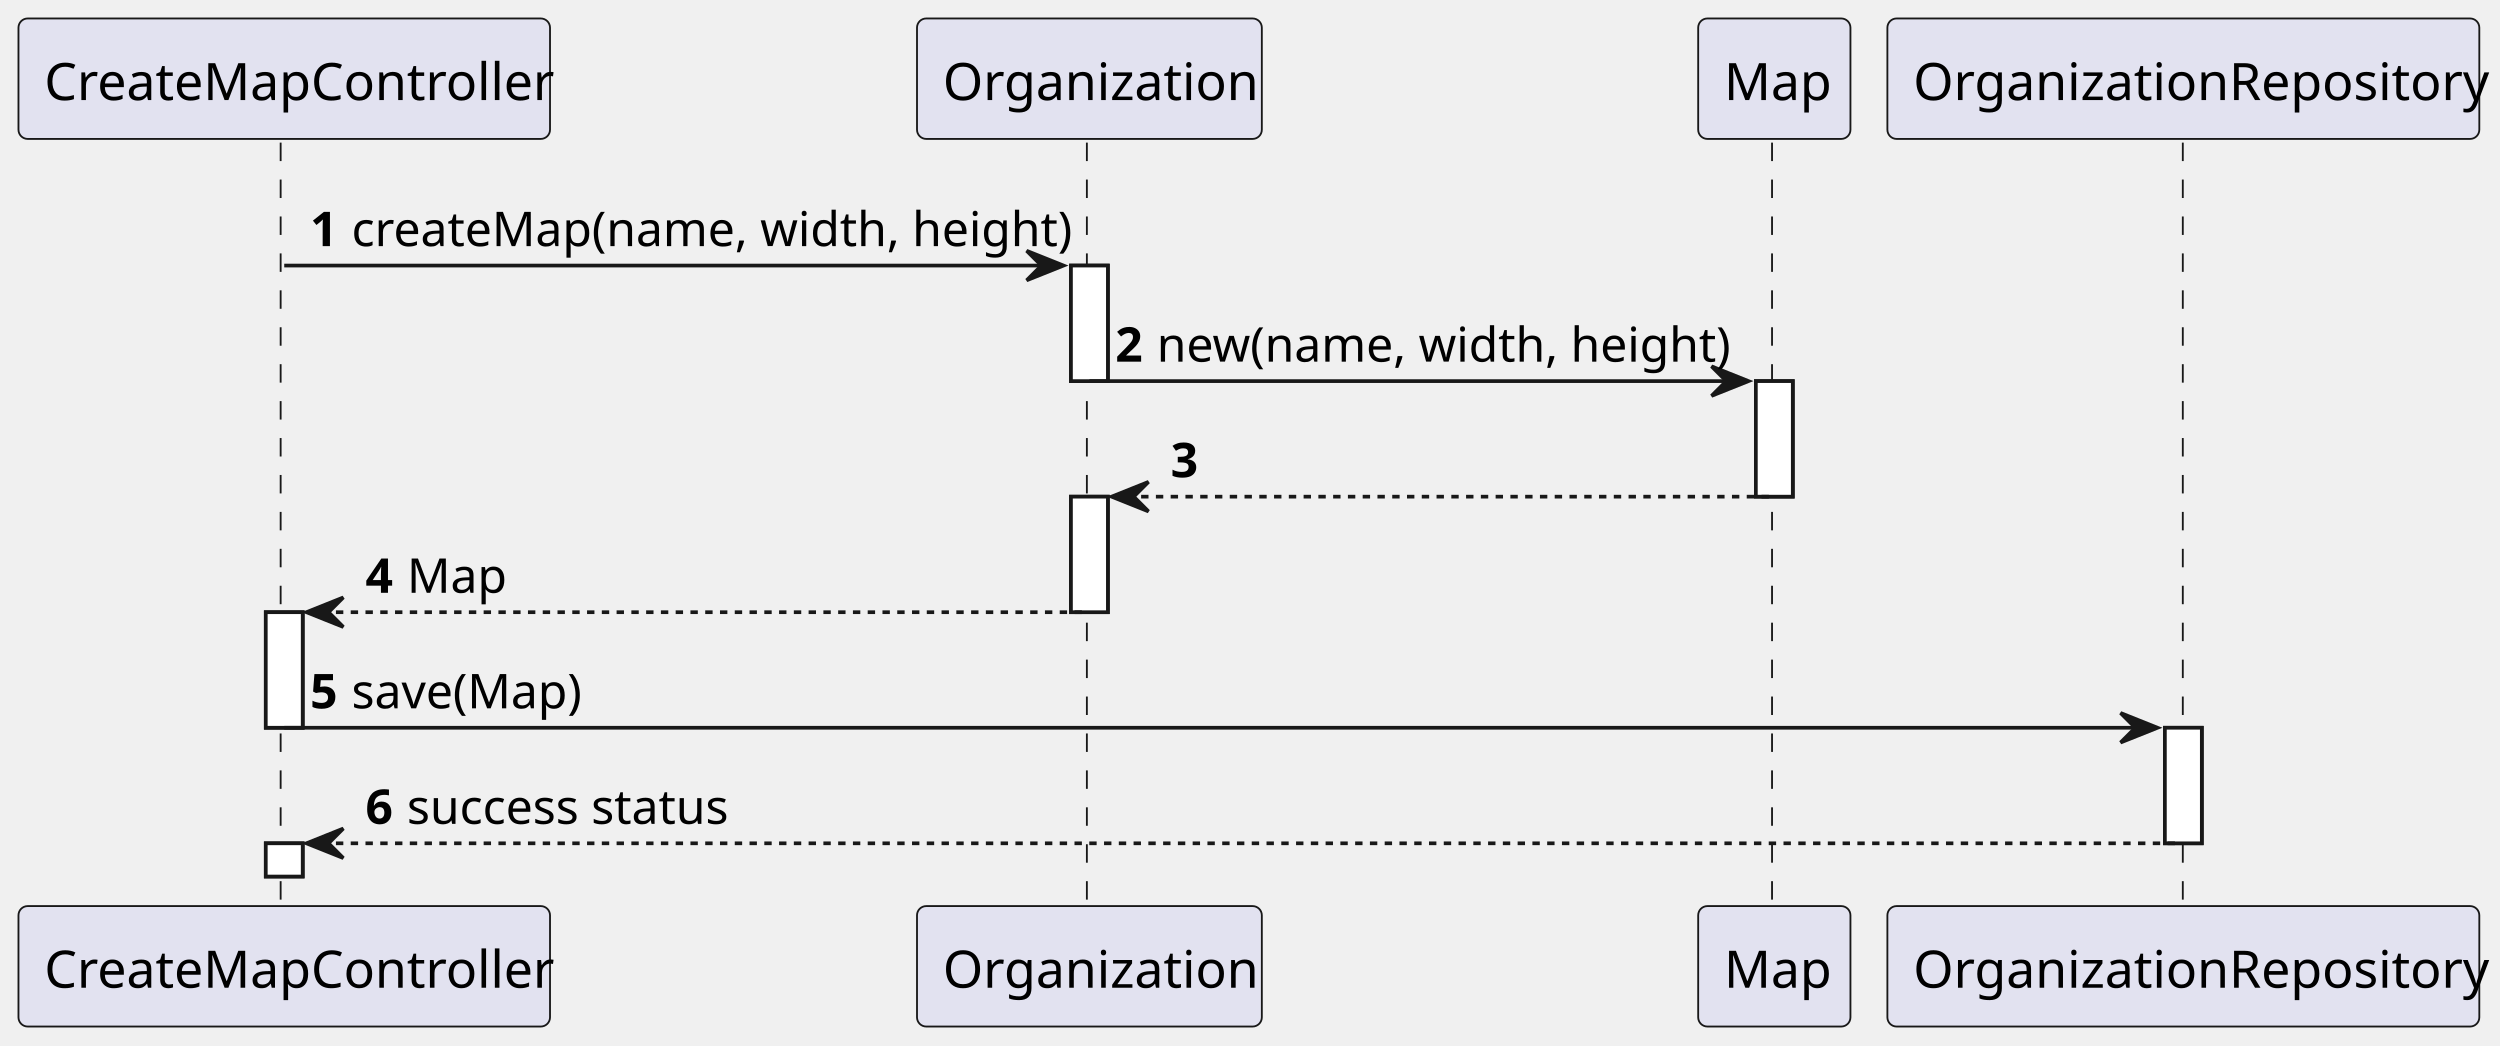
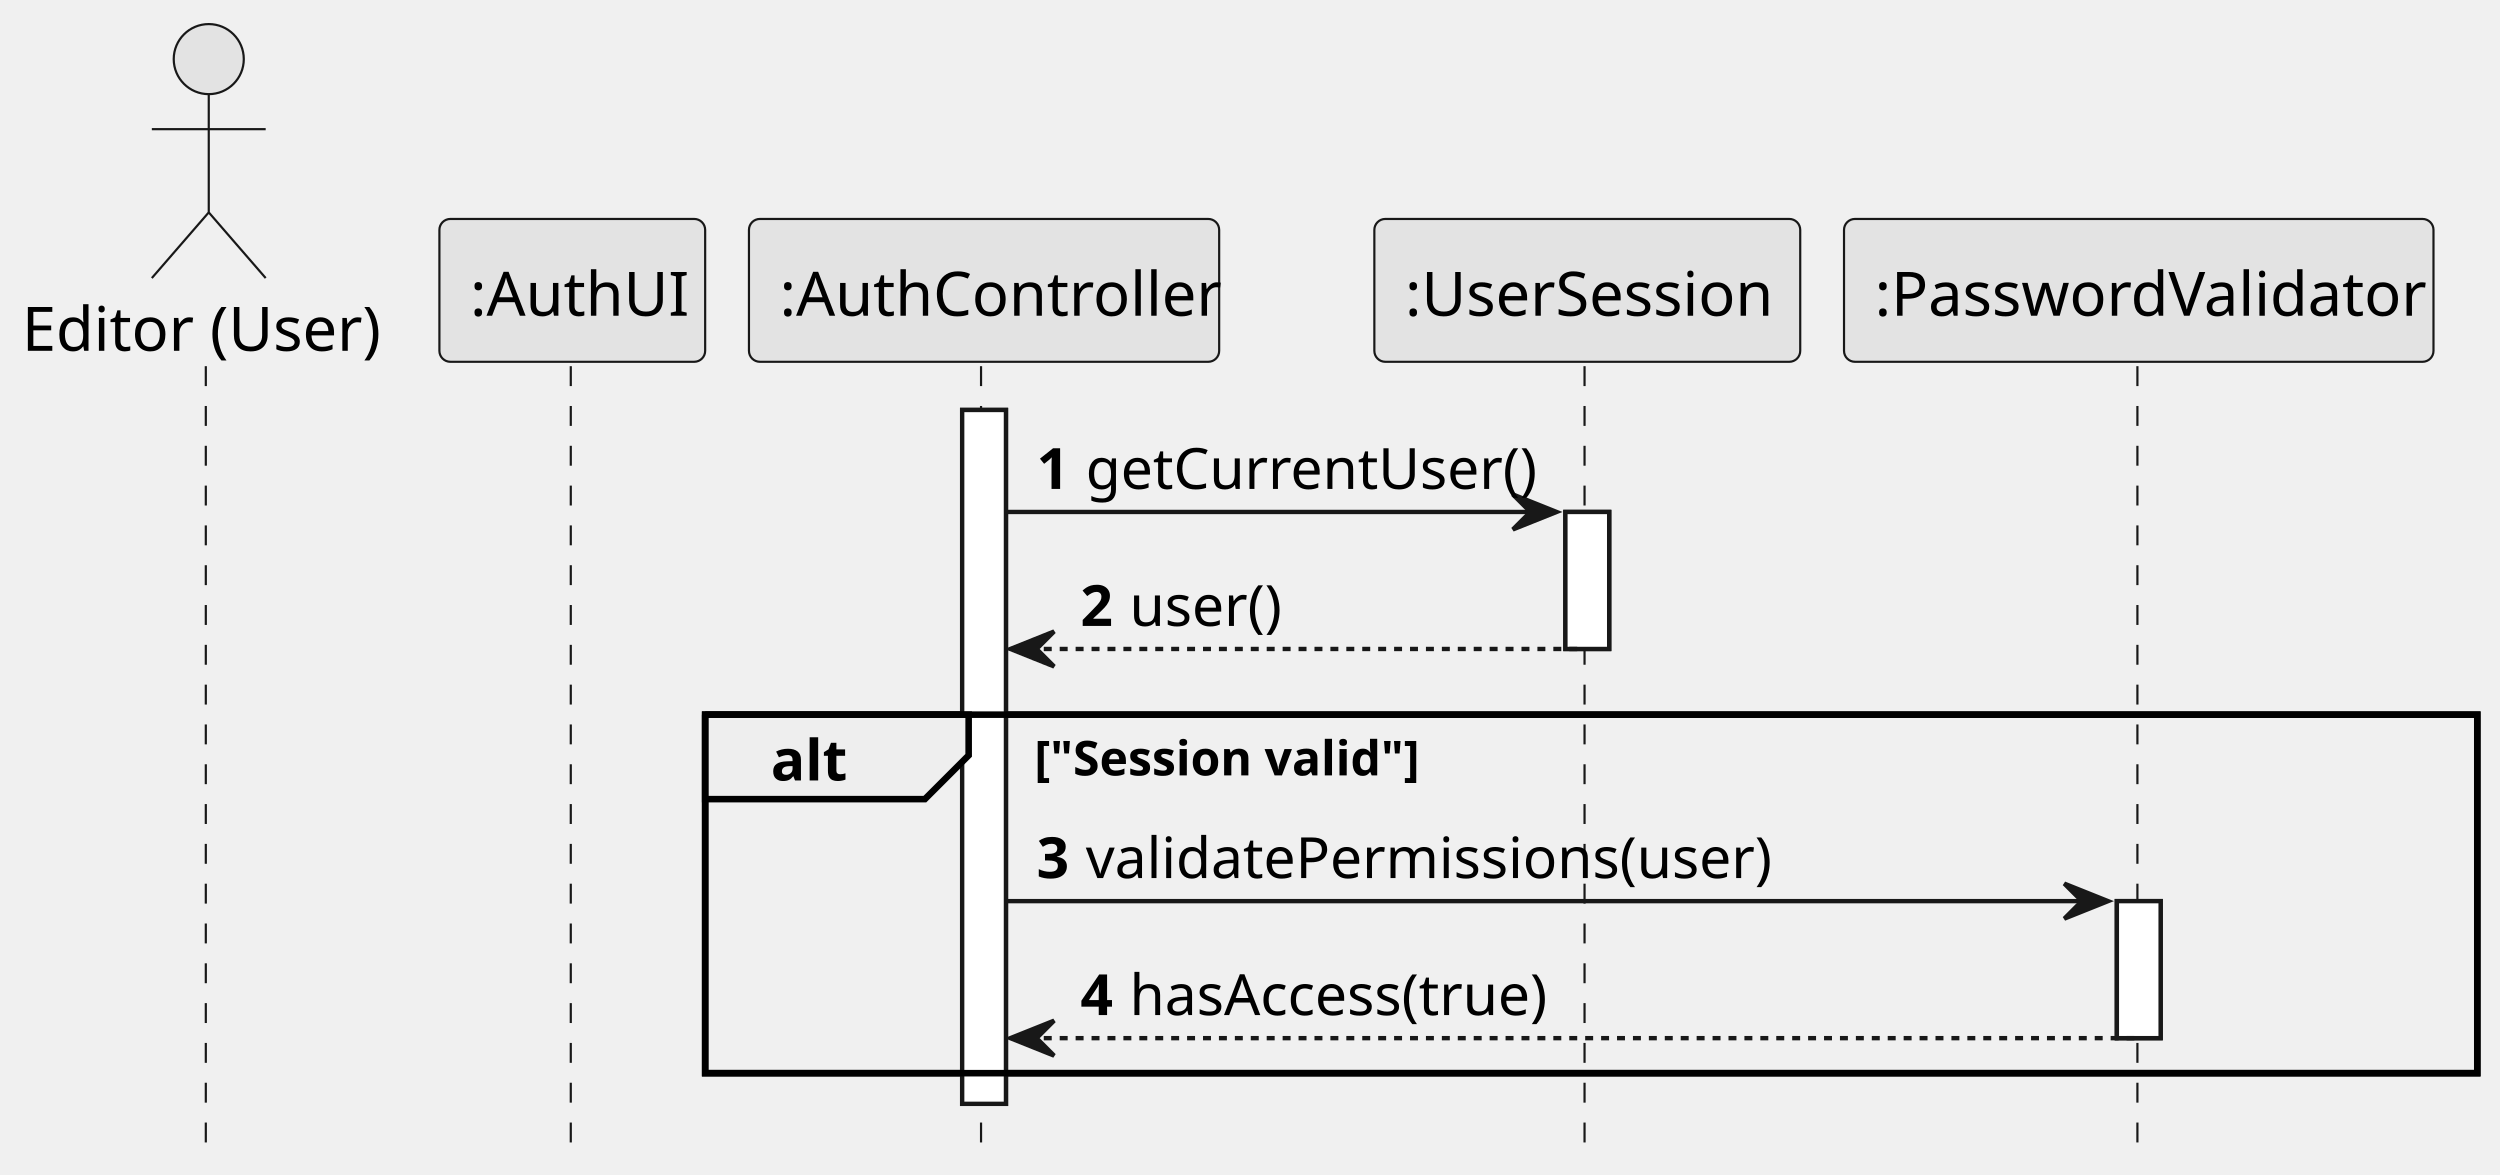
- <svg xmlns="http://www.w3.org/2000/svg" contentStyleType="text/css" height="283px" preserveAspectRatio="none" style="width:677px;height:283px;background:#FFFFFF;" version="1.1" viewBox="0 0 677 283" width="677px" zoomAndPan="magnify">
+ <svg xmlns="http://www.w3.org/2000/svg" contentStyleType="text/css" height="295.9px" preserveAspectRatio="none" style="width:628px;height:295px;background:#FFFFFF;" version="1.1" viewBox="0 0 628 295" width="628.1px" zoomAndPan="magnify">
  <defs />
  <g>
-     <rect fill="#FFFFFF" height="31.291" style="stroke:#181818;stroke-width:1.0;" width="10" x="71.972" y="165.785" />
-     <rect fill="#FFFFFF" height="9" style="stroke:#181818;stroke-width:1.0;" width="10" x="71.972" y="228.367" />
-     <rect fill="#FFFFFF" height="31.291" style="stroke:#181818;stroke-width:1.0;" width="10" x="290.015" y="71.912" />
-     <rect fill="#FFFFFF" height="31.291" style="stroke:#181818;stroke-width:1.0;" width="10" x="290.015" y="134.494" />
-     <rect fill="#FFFFFF" height="31.291" style="stroke:#181818;stroke-width:1.0;" width="10" x="475.485" y="103.203" />
-     <rect fill="#FFFFFF" height="31.291" style="stroke:#181818;stroke-width:1.0;" width="10" x="586.25" y="197.076" />
-     <line style="stroke:#181818;stroke-width:0.5;stroke-dasharray:5.0,5.0;" x1="76" x2="76" y1="38.621" y2="246.367" />
-     <line style="stroke:#181818;stroke-width:0.5;stroke-dasharray:5.0,5.0;" x1="294.325" x2="294.325" y1="38.621" y2="246.367" />
-     <line style="stroke:#181818;stroke-width:0.5;stroke-dasharray:5.0,5.0;" x1="479.868" x2="479.868" y1="38.621" y2="246.367" />
-     <line style="stroke:#181818;stroke-width:0.5;stroke-dasharray:5.0,5.0;" x1="591.102" x2="591.102" y1="38.621" y2="246.367" />
-     <rect fill="#E2E2F0" height="32.621" rx="2.5" ry="2.5" style="stroke:#181818;stroke-width:0.5;" width="143.944" x="5" y="5" />
-     <text fill="#000000" font-family="sans-serif" font-size="14" lengthAdjust="spacing" textLength="129.944" x="12" y="27.107">CreateMapController</text>
-     <rect fill="#E2E2F0" height="32.621" rx="2.5" ry="2.5" style="stroke:#181818;stroke-width:0.5;" width="143.944" x="5" y="245.367" />
-     <text fill="#000000" font-family="sans-serif" font-size="14" lengthAdjust="spacing" textLength="129.944" x="12" y="267.475">CreateMapController</text>
-     <rect fill="#E2E2F0" height="32.621" rx="2.5" ry="2.5" style="stroke:#181818;stroke-width:0.5;" width="93.379" x="248.325" y="5" />
-     <text fill="#000000" font-family="sans-serif" font-size="14" lengthAdjust="spacing" textLength="79.379" x="255.325" y="27.107">Organization</text>
-     <rect fill="#E2E2F0" height="32.621" rx="2.5" ry="2.5" style="stroke:#181818;stroke-width:0.5;" width="93.379" x="248.325" y="245.367" />
-     <text fill="#000000" font-family="sans-serif" font-size="14" lengthAdjust="spacing" textLength="79.379" x="255.325" y="267.475">Organization</text>
-     <rect fill="#E2E2F0" height="32.621" rx="2.5" ry="2.5" style="stroke:#181818;stroke-width:0.5;" width="41.234" x="459.868" y="5" />
-     <text fill="#000000" font-family="sans-serif" font-size="14" lengthAdjust="spacing" textLength="27.234" x="466.868" y="27.107">Map</text>
-     <rect fill="#E2E2F0" height="32.621" rx="2.5" ry="2.5" style="stroke:#181818;stroke-width:0.5;" width="41.234" x="459.868" y="245.367" />
-     <text fill="#000000" font-family="sans-serif" font-size="14" lengthAdjust="spacing" textLength="27.234" x="466.868" y="267.475">Map</text>
-     <rect fill="#E2E2F0" height="32.621" rx="2.5" ry="2.5" style="stroke:#181818;stroke-width:0.5;" width="160.296" x="511.103" y="5" />
-     <text fill="#000000" font-family="sans-serif" font-size="14" lengthAdjust="spacing" textLength="146.296" x="518.102" y="27.107">OrganizationRepository</text>
-     <rect fill="#E2E2F0" height="32.621" rx="2.5" ry="2.5" style="stroke:#181818;stroke-width:0.5;" width="160.296" x="511.103" y="245.367" />
-     <text fill="#000000" font-family="sans-serif" font-size="14" lengthAdjust="spacing" textLength="146.296" x="518.102" y="267.475">OrganizationRepository</text>
-     <rect fill="#FFFFFF" height="31.291" style="stroke:#181818;stroke-width:1.0;" width="10" x="71.972" y="165.785" />
-     <rect fill="#FFFFFF" height="9" style="stroke:#181818;stroke-width:1.0;" width="10" x="71.972" y="228.367" />
-     <rect fill="#FFFFFF" height="31.291" style="stroke:#181818;stroke-width:1.0;" width="10" x="290.015" y="71.912" />
-     <rect fill="#FFFFFF" height="31.291" style="stroke:#181818;stroke-width:1.0;" width="10" x="290.015" y="134.494" />
-     <rect fill="#FFFFFF" height="31.291" style="stroke:#181818;stroke-width:1.0;" width="10" x="475.485" y="103.203" />
-     <rect fill="#FFFFFF" height="31.291" style="stroke:#181818;stroke-width:1.0;" width="10" x="586.25" y="197.076" />
-     <polygon fill="#181818" points="278.015,67.912,288.015,71.912,278.015,75.912,282.015,71.912" style="stroke:#181818;stroke-width:1.0;" />
-     <line style="stroke:#181818;stroke-width:1.0;" x1="76.972" x2="284.015" y1="71.912" y2="71.912" />
-     <text fill="#000000" font-family="sans-serif" font-size="13" font-weight="bold" lengthAdjust="spacing" textLength="7.23" x="83.972" y="66.649">1</text>
-     <text fill="#000000" font-family="sans-serif" font-size="13" lengthAdjust="spacing" textLength="182.812" x="95.202" y="66.649">createMap(name, width, height)</text>
-     <polygon fill="#181818" points="463.485,99.203,473.485,103.203,463.485,107.203,467.485,103.203" style="stroke:#181818;stroke-width:1.0;" />
-     <line style="stroke:#181818;stroke-width:1.0;" x1="295.015" x2="469.485" y1="103.203" y2="103.203" />
-     <text fill="#000000" font-family="sans-serif" font-size="13" font-weight="bold" lengthAdjust="spacing" textLength="7.23" x="302.015" y="97.94">2</text>
-     <text fill="#000000" font-family="sans-serif" font-size="13" lengthAdjust="spacing" textLength="145.241" x="313.245" y="97.94">new(name, width, height)</text>
-     <polygon fill="#181818" points="311.015,130.494,301.015,134.494,311.015,138.494,307.015,134.494" style="stroke:#181818;stroke-width:1.0;" />
-     <line style="stroke:#181818;stroke-width:1.0;stroke-dasharray:2.0,2.0;" x1="305.015" x2="479.485" y1="134.494" y2="134.494" />
-     <text fill="#000000" font-family="sans-serif" font-size="13" font-weight="bold" lengthAdjust="spacing" textLength="7.23" x="317.015" y="129.231">3</text>
-     <text fill="#000000" font-family="sans-serif" font-size="13" lengthAdjust="spacing" textLength="3.612" x="328.245" y="129.231"> </text>
-     <polygon fill="#181818" points="92.972,161.785,82.972,165.785,92.972,169.785,88.972,165.785" style="stroke:#181818;stroke-width:1.0;" />
-     <line style="stroke:#181818;stroke-width:1.0;stroke-dasharray:2.0,2.0;" x1="86.972" x2="294.015" y1="165.785" y2="165.785" />
-     <text fill="#000000" font-family="sans-serif" font-size="13" font-weight="bold" lengthAdjust="spacing" textLength="7.23" x="98.972" y="160.523">4</text>
-     <text fill="#000000" font-family="sans-serif" font-size="13" lengthAdjust="spacing" textLength="25.289" x="110.202" y="160.523">Map</text>
-     <polygon fill="#181818" points="574.25,193.076,584.25,197.076,574.25,201.076,578.25,197.076" style="stroke:#181818;stroke-width:1.0;" />
-     <line style="stroke:#181818;stroke-width:1.0;" x1="76.972" x2="580.25" y1="197.076" y2="197.076" />
-     <text fill="#000000" font-family="sans-serif" font-size="13" font-weight="bold" lengthAdjust="spacing" textLength="7.23" x="83.972" y="191.814">5</text>
-     <text fill="#000000" font-family="sans-serif" font-size="13" lengthAdjust="spacing" textLength="61.407" x="95.202" y="191.814">save(Map)</text>
-     <polygon fill="#181818" points="92.972,224.367,82.972,228.367,92.972,232.367,88.972,228.367" style="stroke:#181818;stroke-width:1.0;" />
-     <line style="stroke:#181818;stroke-width:1.0;stroke-dasharray:2.0,2.0;" x1="86.972" x2="590.25" y1="228.367" y2="228.367" />
-     <text fill="#000000" font-family="sans-serif" font-size="13" font-weight="bold" lengthAdjust="spacing" textLength="7.23" x="98.972" y="223.105">6</text>
-     <text fill="#000000" font-family="sans-serif" font-size="13" lengthAdjust="spacing" textLength="85.255" x="110.202" y="223.105">success status</text>
+     <rect fill="#FFFFFF" height="174.301" style="stroke:#181818;stroke-width:1.1;" width="11" x="241.696" y="102.983" />
+     <rect fill="#FFFFFF" height="34.42" style="stroke:#181818;stroke-width:1.1;" width="11" x="393.227" y="128.603" />
+     <rect fill="#FFFFFF" height="34.42" style="stroke:#181818;stroke-width:1.1;" width="11" x="531.754" y="226.364" />
+     <rect fill="none" height="90.06" style="stroke:#000000;stroke-width:1.65;" width="445.154" x="177.138" y="179.523" />
+     <line style="stroke:#181818;stroke-width:0.55;stroke-dasharray:5.0,5.0;" x1="51.7" x2="51.7" y1="91.983" y2="288.284" />
+     <line style="stroke:#181818;stroke-width:0.55;stroke-dasharray:5.0,5.0;" x1="143.379" x2="143.379" y1="91.983" y2="288.284" />
+     <line style="stroke:#181818;stroke-width:0.55;stroke-dasharray:5.0,5.0;" x1="246.438" x2="246.438" y1="91.983" y2="288.284" />
+     <line style="stroke:#181818;stroke-width:0.55;stroke-dasharray:5.0,5.0;" x1="398.037" x2="398.037" y1="91.983" y2="288.284" />
+     <line style="stroke:#181818;stroke-width:0.55;stroke-dasharray:5.0,5.0;" x1="536.917" x2="536.917" y1="91.983" y2="288.284" />
+     <text fill="#000000" font-family="sans-serif" font-size="15.4" lengthAdjust="spacing" textLength="87.279" x="5.5" y="88.118">Editor (User)</text>
+     <ellipse cx="52.44" cy="14.85" fill="#E3E3E3" rx="8.8" ry="8.8" style="stroke:#181818;stroke-width:0.55;" />
+     <path d="M52.44,23.65 L52.44,53.35 M38.14,32.45 L66.74,32.45 M52.44,53.35 L38.14,69.85 M52.44,53.35 L66.74,69.85 " fill="none" style="stroke:#181818;stroke-width:0.55;" />
+     <rect fill="#E3E3E3" height="35.883" rx="2.75" ry="2.75" style="stroke:#181818;stroke-width:0.55;" width="66.758" x="110.379" y="55" />
+     <text fill="#000000" font-family="sans-serif" font-size="15.4" lengthAdjust="spacing" textLength="51.358" x="118.079" y="79.318">:AuthUI</text>
+     <rect fill="#E3E3E3" height="35.883" rx="2.75" ry="2.75" style="stroke:#181818;stroke-width:0.55;" width="118.117" x="188.138" y="55" />
+     <text fill="#000000" font-family="sans-serif" font-size="15.4" lengthAdjust="spacing" textLength="102.717" x="195.838" y="79.318">:AuthController</text>
+     <rect fill="#E3E3E3" height="35.883" rx="2.75" ry="2.75" style="stroke:#181818;stroke-width:0.55;" width="106.98" x="345.237" y="55" />
+     <text fill="#000000" font-family="sans-serif" font-size="15.4" lengthAdjust="spacing" textLength="91.58" x="352.937" y="79.318">:UserSession</text>
+     <rect fill="#E3E3E3" height="35.883" rx="2.75" ry="2.75" style="stroke:#181818;stroke-width:0.55;" width="148.075" x="463.217" y="55" />
+     <text fill="#000000" font-family="sans-serif" font-size="15.4" lengthAdjust="spacing" textLength="132.675" x="470.917" y="79.318">:PasswordValidator</text>
+     <rect fill="#FFFFFF" height="174.301" style="stroke:#181818;stroke-width:1.1;" width="11" x="241.696" y="102.983" />
+     <rect fill="#FFFFFF" height="34.42" style="stroke:#181818;stroke-width:1.1;" width="11" x="393.227" y="128.603" />
+     <rect fill="#FFFFFF" height="34.42" style="stroke:#181818;stroke-width:1.1;" width="11" x="531.754" y="226.364" />
+     <polygon fill="#181818" points="380.027,124.203,391.027,128.603,380.027,133.003,384.427,128.603" style="stroke:#181818;stroke-width:1.1;" />
+     <line style="stroke:#181818;stroke-width:1.1;" x1="252.696" x2="386.627" y1="128.603" y2="128.603" />
+     <text fill="#000000" font-family="sans-serif" font-size="14.3" font-weight="bold" lengthAdjust="spacing" textLength="7.953" x="260.396" y="122.814">1</text>
+     <text fill="#000000" font-family="sans-serif" font-size="14.3" lengthAdjust="spacing" textLength="107.278" x="272.749" y="122.814">getCurrentUser()</text>
+     <polygon fill="#181818" points="264.796,158.623,253.796,163.023,264.796,167.423,260.396,163.023" style="stroke:#181818;stroke-width:1.1;" />
+     <line style="stroke:#181818;stroke-width:1.1;stroke-dasharray:2.0,2.0;" x1="258.196" x2="397.627" y1="163.023" y2="163.023" />
+     <text fill="#000000" font-family="sans-serif" font-size="14.3" font-weight="bold" lengthAdjust="spacing" textLength="7.953" x="271.396" y="157.234">2</text>
+     <text fill="#000000" font-family="sans-serif" font-size="14.3" lengthAdjust="spacing" textLength="37.342" x="283.749" y="157.234">user()</text>
+     <path d="M177.138,179.523 L243.326,179.523 L243.326,189.744 L232.326,200.744 L177.138,200.744 L177.138,179.523 " fill="#EEEEEE" style="stroke:#000000;stroke-width:1.65;" />
+     <rect fill="none" height="90.06" style="stroke:#000000;stroke-width:1.65;" width="445.154" x="177.138" y="179.523" />
+     <text fill="#000000" font-family="sans-serif" font-size="14.3" font-weight="bold" lengthAdjust="spacing" textLength="16.688" x="193.638" y="196.055">alt</text>
+     <text fill="#000000" font-family="sans-serif" font-size="12.1" font-weight="bold" lengthAdjust="spacing" textLength="96.871" x="259.826" y="194.781">["Session valid"]</text>
+     <polygon fill="#181818" points="518.554,221.964,529.554,226.364,518.554,230.764,522.954,226.364" style="stroke:#181818;stroke-width:1.1;" />
+     <line style="stroke:#181818;stroke-width:1.1;" x1="252.696" x2="525.154" y1="226.364" y2="226.364" />
+     <text fill="#000000" font-family="sans-serif" font-size="14.3" font-weight="bold" lengthAdjust="spacing" textLength="7.953" x="260.396" y="220.575">3</text>
+     <text fill="#000000" font-family="sans-serif" font-size="14.3" lengthAdjust="spacing" textLength="164.506" x="272.749" y="220.575">validatePermissions(user)</text>
+     <polygon fill="#181818" points="264.796,256.384,253.796,260.784,264.796,265.184,260.396,260.784" style="stroke:#181818;stroke-width:1.1;" />
+     <line style="stroke:#181818;stroke-width:1.1;stroke-dasharray:2.0,2.0;" x1="258.196" x2="536.154" y1="260.784" y2="260.784" />
+     <text fill="#000000" font-family="sans-serif" font-size="14.3" font-weight="bold" lengthAdjust="spacing" textLength="7.953" x="271.396" y="254.995">4</text>
+     <text fill="#000000" font-family="sans-serif" font-size="14.3" lengthAdjust="spacing" textLength="103.312" x="283.749" y="254.995">hasAccess(true)</text>
  </g>
</svg>
